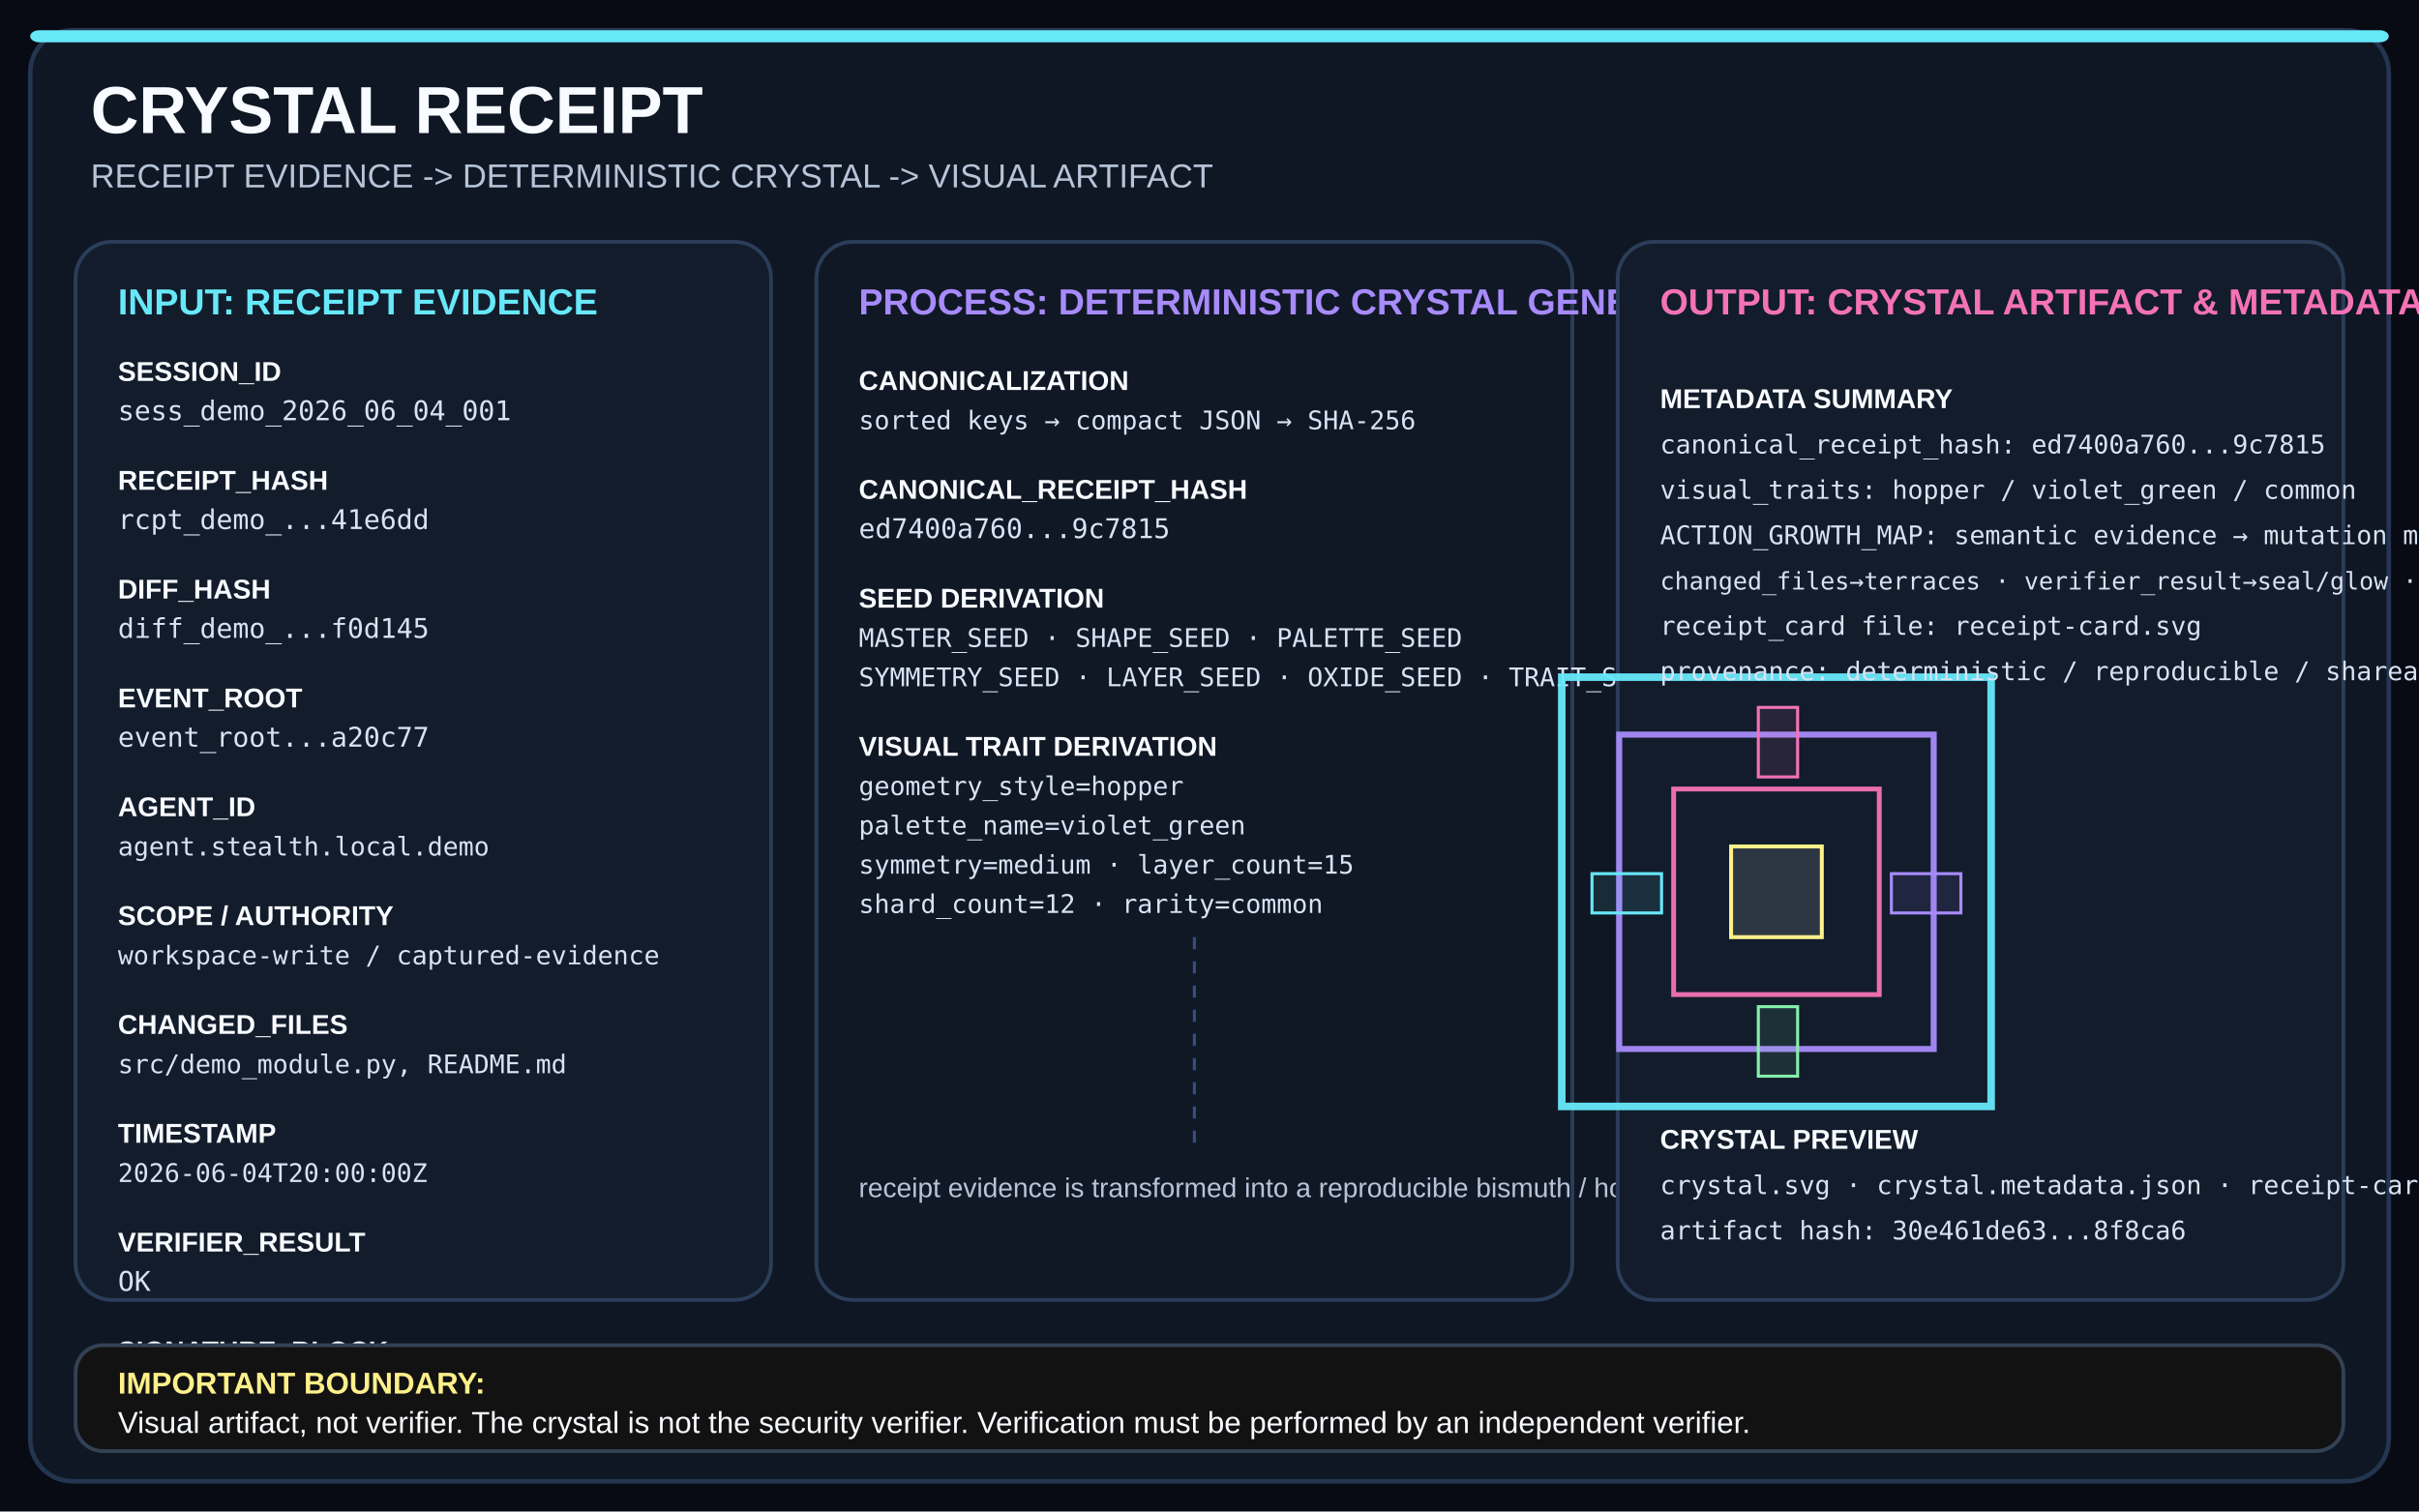
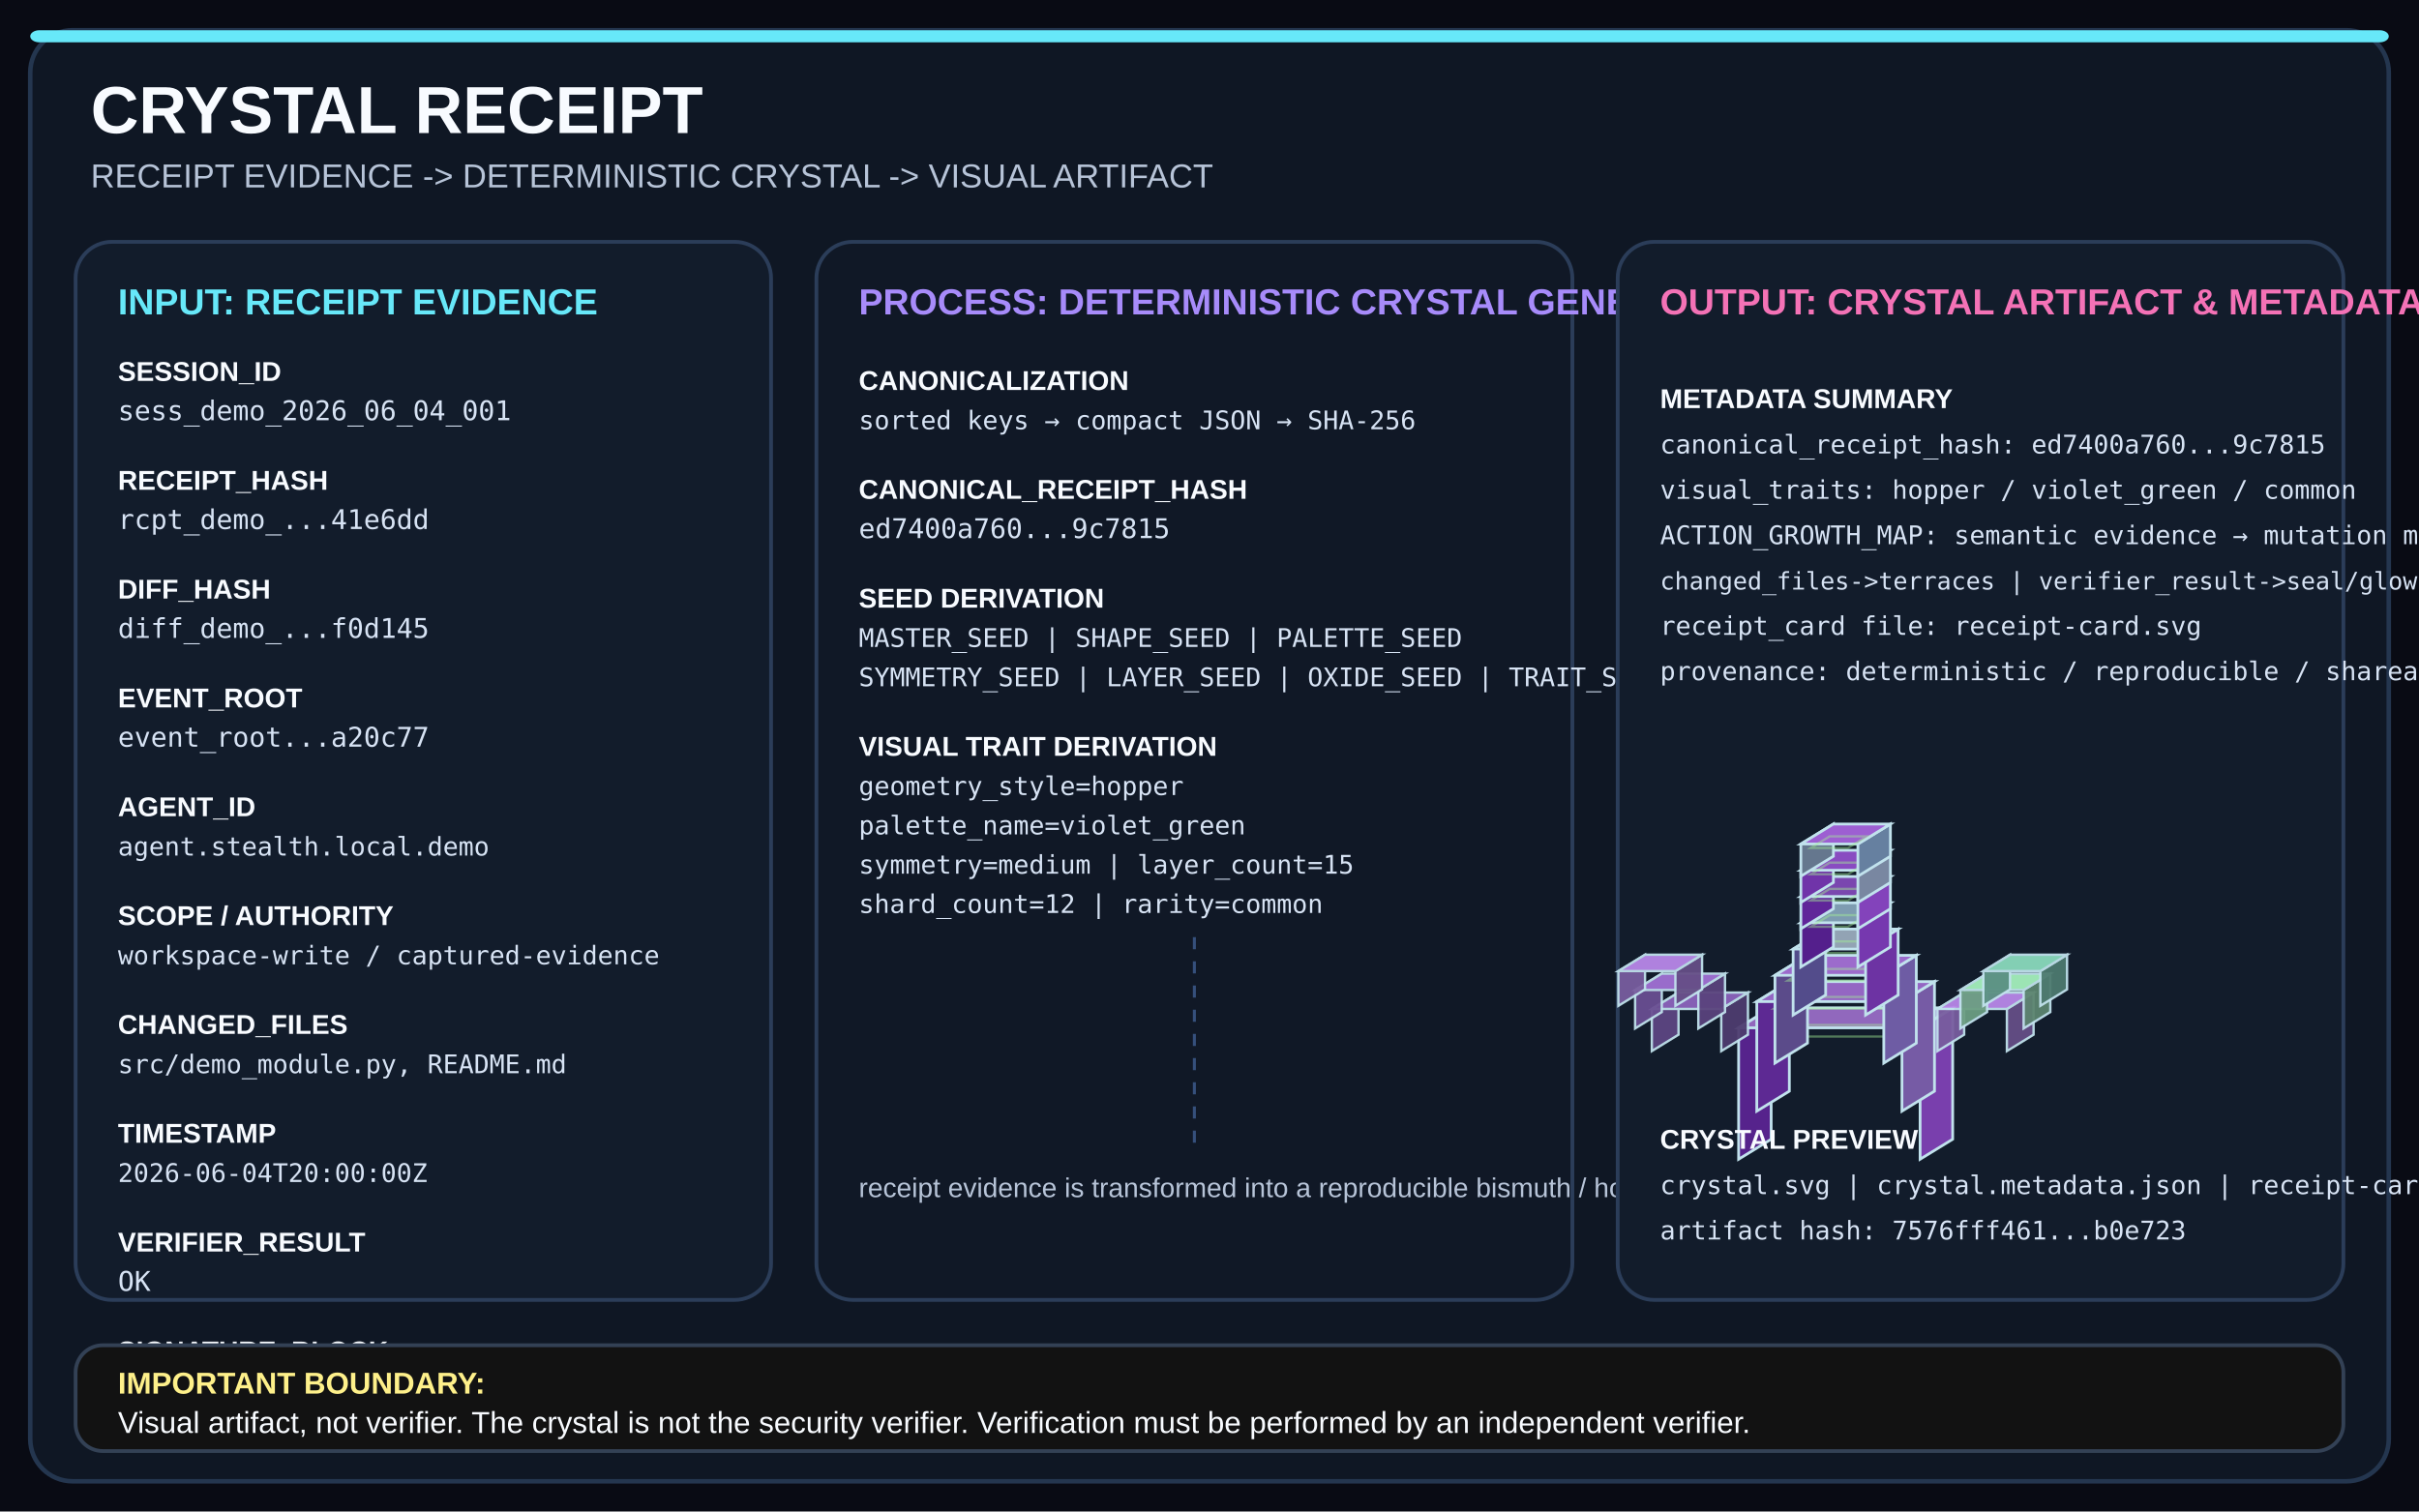
<svg xmlns="http://www.w3.org/2000/svg" width="1600" height="1000" viewBox="0 0 1600 1000">
  <rect width="100%" height="100%" fill="#090b14" />
  <rect x="20" y="20" width="1560" height="960" rx="28" ry="28" fill="#0f1724" stroke="#24364f" stroke-width="3" />
  <rect x="20" y="20" width="1560" height="8" fill="#67e8f9" rx="6" ry="6" />
  <text x="60" y="88" fill="#f8fbff" font-family="Segoe UI, Arial, sans-serif" font-size="44" font-weight="700">CRYSTAL RECEIPT</text>
  <text x="60" y="124" fill="#b7c4d8" font-family="Segoe UI, Arial, sans-serif" font-size="22">RECEIPT EVIDENCE -&gt; DETERMINISTIC CRYSTAL -&gt; VISUAL ARTIFACT</text>
-   <g transform="translate(800 250)">
-     <rect x="-78" y="-78" width="156" height="156" fill="none" stroke="#67e8f9" stroke-width="4" opacity="0.9" />
-     <rect x="-56" y="-56" width="112" height="112" fill="none" stroke="#a78bfa" stroke-width="3.2" opacity="0.95" />
-     <rect x="-34" y="-34" width="68" height="68" fill="none" stroke="#f472b6" stroke-width="2.6" opacity="0.95" />
-     <rect x="-16" y="-16" width="32" height="32" fill="#f8fafc" fill-opacity="0.15" stroke="#fef08a" stroke-width="2.2" />
-     <rect x="-70" y="-8" width="26" height="18" fill="#67e8f9" fill-opacity="0.10" stroke="#67e8f9" stroke-width="1.6" />
-     <rect x="44" y="-8" width="26" height="18" fill="#a78bfa" fill-opacity="0.10" stroke="#a78bfa" stroke-width="1.6" />
-     <rect x="-8" y="44" width="18" height="26" fill="#86efac" fill-opacity="0.10" stroke="#86efac" stroke-width="1.6" />
-     <rect x="-8" y="-70" width="18" height="26" fill="#f472b6" fill-opacity="0.10" stroke="#f472b6" stroke-width="1.6" />
+   <g class="hopper-crystal">
+     <g class="isometric-block tower-block" opacity="1.000">
+       <polygon points="766.33,300.00 778.40,292.58 778.40,341.34 766.33,348.76" fill="#56238c" stroke="#c1e2ed" stroke-width="1.82" />
+       <polygon points="833.67,300.00 845.75,292.58 845.75,341.34 833.67,348.76" fill="#793fad" stroke="#c1e2ed" stroke-width="1.82" />
+       <polygon points="766.33,300.00 833.67,300.00 845.75,292.58 778.40,292.58" fill="#9168bd" stroke="#c1e2ed" stroke-width="1.82" />
+     </g>
+     <polygon class="hopper-band" points="774.41,303.23 825.59,303.23 832.59,298.93 781.41,298.93" fill="none" stroke="#a3ee95" stroke-opacity="0.443" stroke-width="1.52" />
+     <g class="isometric-block tower-block" opacity="1.000">
+       <polygon points="773.07,290.25 785.14,282.84 785.14,323.51 773.07,330.92" fill="#5d2993" stroke="#c1e2ed" stroke-width="1.82" />
+       <polygon points="826.93,290.25 839.00,282.84 839.00,323.51 826.93,330.92" fill="#765ba5" stroke="#c1e2ed" stroke-width="1.82" />
+       <polygon points="773.07,290.25 826.93,290.25 839.00,282.84 785.14,282.84" fill="#9466c3" stroke="#c1e2ed" stroke-width="1.82" />
+     </g>
+     <polygon class="hopper-band" points="779.53,292.84 820.47,292.84 827.47,288.54 786.54,288.54" fill="none" stroke="#a3ee95" stroke-opacity="0.443" stroke-width="1.52" />
+     <g class="isometric-block tower-block" opacity="1.000">
+       <polygon points="779.81,280.51 791.89,273.09 791.89,305.67 779.81,313.09" fill="#5b4b8a" stroke="#c1e2ed" stroke-width="1.82" />
+       <polygon points="820.19,280.51 832.26,273.09 832.26,305.67 820.19,313.09" fill="#6e5ca4" stroke="#c1e2ed" stroke-width="1.82" />
+       <polygon points="779.81,280.51 820.19,280.51 832.26,273.09 791.89,273.09" fill="#9c6bcc" stroke="#c1e2ed" stroke-width="1.82" />
+     </g>
+     <polygon class="hopper-band" points="784.66,282.44 815.34,282.44 822.35,278.14 791.66,278.14" fill="none" stroke="#a3ee95" stroke-opacity="0.443" stroke-width="1.52" />
+     <g class="isometric-block tower-block" opacity="1.000">
+       <polygon points="786.55,270.76 798.63,263.34 798.63,287.83 786.55,295.25" fill="#534c8b" stroke="#c1e2ed" stroke-width="1.82" />
+       <polygon points="813.45,270.76 825.52,263.34 825.52,287.83 813.45,295.25" fill="#6d33a3" stroke="#c1e2ed" stroke-width="1.82" />
+       <polygon points="786.55,270.76 813.45,270.76 825.52,263.34 798.63,263.34" fill="#92a3b4" stroke="#c1e2ed" stroke-width="1.82" />
+     </g>
+     <polygon class="hopper-band" points="790.23,272.23 809.77,272.23 816.77,267.93 797.24,267.93" fill="none" stroke="#a3ee95" stroke-opacity="0.443" stroke-width="1.52" />
+     <g class="isometric-block tower-block" opacity="1.000">
+       <polygon points="789.42,261.01 801.49,253.60 801.49,269.99 789.42,277.41" fill="#541f8c" stroke="#c1e2ed" stroke-width="1.82" />
+       <polygon points="810.58,261.01 822.65,253.60 822.65,269.99 810.58,277.41" fill="#7638af" stroke="#c1e2ed" stroke-width="1.82" />
+       <polygon points="789.42,261.01 810.58,261.01 822.65,253.60 801.49,253.60" fill="#7e9cb1" stroke="#c1e2ed" stroke-width="1.82" />
+     </g>
+     <polygon class="hopper-band" points="793.10,262.49 806.90,262.49 813.90,258.18 800.10,258.18" fill="none" stroke="#a3ee95" stroke-opacity="0.443" stroke-width="1.52" />
+     <g class="isometric-block tower-block" opacity="1.000">
+       <polygon points="789.42,251.27 801.49,243.85 801.49,255.81 789.42,263.23" fill="#60269a" stroke="#c1e2ed" stroke-width="1.82" />
+       <polygon points="810.58,251.27 822.65,243.85 822.65,255.81 810.58,263.23" fill="#8343bb" stroke="#c1e2ed" stroke-width="1.82" />
+       <polygon points="789.42,251.27 810.58,251.27 822.65,243.85 801.49,243.85" fill="#7a47af" stroke="#c1e2ed" stroke-width="1.82" />
+     </g>
+     <polygon class="hopper-band" points="793.10,252.74 806.90,252.74 813.90,248.44 800.10,248.44" fill="none" stroke="#a3ee95" stroke-opacity="0.443" stroke-width="1.52" />
+     <g class="isometric-block tower-block" opacity="1.000">
+       <polygon points="789.42,241.52 801.49,234.10 801.49,246.06 789.42,253.48" fill="#7034a9" stroke="#c1e2ed" stroke-width="1.82" />
+       <polygon points="810.58,241.52 822.65,234.10 822.65,246.06 810.58,253.48" fill="#7987a1" stroke="#c1e2ed" stroke-width="1.82" />
+       <polygon points="789.42,241.52 810.58,241.52 822.65,234.10 801.49,234.10" fill="#894cc1" stroke="#c1e2ed" stroke-width="1.82" />
+     </g>
+     <polygon class="hopper-band" points="793.10,242.99 806.90,242.99 813.90,238.69 800.10,238.69" fill="none" stroke="#a3ee95" stroke-opacity="0.443" stroke-width="1.52" />
+     <g class="isometric-block tower-block" opacity="1.000">
+       <polygon points="789.42,231.77 801.49,224.36 801.49,236.32 789.42,243.73" fill="#65778e" stroke="#c1e2ed" stroke-width="1.82" />
+       <polygon points="810.58,231.77 822.65,224.36 822.65,236.32 810.58,243.73" fill="#6680a0" stroke="#c1e2ed" stroke-width="1.82" />
+       <polygon points="789.42,231.77 810.58,231.77 822.65,224.36 801.49,224.36" fill="#9d5fd2" stroke="#c1e2ed" stroke-width="1.82" />
+     </g>
+     <polygon class="hopper-band" points="793.10,233.25 806.90,233.25 813.90,228.94 800.10,228.94" fill="none" stroke="#a3ee95" stroke-opacity="0.443" stroke-width="1.52" />
+     <g class="isometric-block side-block" opacity="0.940">
+       <polygon points="734.13,292.98 744.03,286.90 744.03,302.54 734.13,308.62" fill="#5c4582" stroke="#c1e2ed" stroke-width="1.57" />
+       <polygon points="759.89,292.98 769.79,286.90 769.79,302.54 759.89,308.62" fill="#4e3b6f" stroke="#c1e2ed" stroke-width="1.57" />
+       <polygon points="734.13,292.98 759.89,292.98 769.79,286.90 744.03,286.90" fill="#8c63bc" stroke="#c1e2ed" stroke-width="1.57" />
+     </g>
+     <g class="isometric-block side-block" opacity="0.940">
+       <polygon points="727.92,285.96 737.82,279.88 737.82,294.14 727.92,300.22" fill="#694e92" stroke="#c1e2ed" stroke-width="1.57" />
+       <polygon points="751.38,285.96 761.28,279.88 761.28,294.14 751.38,300.22" fill="#59427c" stroke="#c1e2ed" stroke-width="1.57" />
+       <polygon points="727.92,285.96 751.38,285.96 761.28,279.88 737.82,279.88" fill="#a271d5" stroke="#c1e2ed" stroke-width="1.57" />
+     </g>
+     <g class="isometric-block side-block" opacity="0.940">
+       <polygon points="721.71,278.95 731.61,272.87 731.61,285.75 721.71,291.83" fill="#785c9e" stroke="#c1e2ed" stroke-width="1.57" />
+       <polygon points="742.87,278.95 752.77,272.87 752.77,285.75 742.87,291.83" fill="#654e86" stroke="#c1e2ed" stroke-width="1.57" />
+       <polygon points="721.71,278.95 742.87,278.95 752.77,272.87 731.61,272.87" fill="#b987e9" stroke="#c1e2ed" stroke-width="1.57" />
+     </g>
+     <g class="isometric-block side-block" opacity="0.940">
+       <polygon points="840.11,292.98 850.01,286.90 850.01,302.54 840.11,308.62" fill="#785c9e" stroke="#c1e2ed" stroke-width="1.57" />
+       <polygon points="865.87,292.98 875.77,286.90 875.77,302.54 865.87,308.62" fill="#654e86" stroke="#c1e2ed" stroke-width="1.57" />
+       <polygon points="840.11,292.98 865.87,292.98 875.77,286.90 850.01,286.90" fill="#b987e9" stroke="#c1e2ed" stroke-width="1.57" />
+     </g>
+     <g class="isometric-block side-block" opacity="0.940">
+       <polygon points="848.62,285.96 858.52,279.88 858.52,294.14 848.62,300.22" fill="#6b9d82" stroke="#c1e2ed" stroke-width="1.57" />
+       <polygon points="872.08,285.96 881.98,279.88 881.98,294.14 872.08,300.22" fill="#5b846f" stroke="#c1e2ed" stroke-width="1.57" />
+       <polygon points="848.62,285.96 872.08,285.96 881.98,279.88 858.52,279.88" fill="#a5f0bc" stroke="#c1e2ed" stroke-width="1.57" />
+     </g>
+     <g class="isometric-block side-block" opacity="0.940">
+       <polygon points="857.13,278.95 867.03,272.87 867.03,285.75 857.13,291.83" fill="#5a8f82" stroke="#c1e2ed" stroke-width="1.57" />
+       <polygon points="878.29,278.95 888.19,272.87 888.19,285.75 878.29,291.83" fill="#4d796f" stroke="#c1e2ed" stroke-width="1.57" />
+       <polygon points="857.13,278.95 878.29,278.95 888.19,272.87 867.03,272.87" fill="#8adabc" stroke="#c1e2ed" stroke-width="1.57" />
+     </g>
  </g>
  <rect x="50" y="160" width="460" height="700" rx="24" ry="24" fill="#121c2b" stroke="#2b3d59" stroke-width="2.5" />
  <text x="78" y="208" fill="#67e8f9" font-family="Segoe UI, Arial, sans-serif" font-size="24" font-weight="700">INPUT: RECEIPT EVIDENCE</text>
  <text x="78" y="252" fill="#f8fbff" font-family="Segoe UI, Arial, sans-serif" font-size="18" font-weight="700">SESSION_ID</text>
  <text x="78" y="278" fill="#d7e3f4" font-family="Consolas, monospace" font-size="18">sess_demo_2026_06_04_001</text>
  <text x="78" y="324" fill="#f8fbff" font-family="Segoe UI, Arial, sans-serif" font-size="18" font-weight="700">RECEIPT_HASH</text>
  <text x="78" y="350" fill="#d7e3f4" font-family="Consolas, monospace" font-size="18">rcpt_demo_...41e6dd</text>
  <text x="78" y="396" fill="#f8fbff" font-family="Segoe UI, Arial, sans-serif" font-size="18" font-weight="700">DIFF_HASH</text>
  <text x="78" y="422" fill="#d7e3f4" font-family="Consolas, monospace" font-size="18">diff_demo_...f0d145</text>
  <text x="78" y="468" fill="#f8fbff" font-family="Segoe UI, Arial, sans-serif" font-size="18" font-weight="700">EVENT_ROOT</text>
  <text x="78" y="494" fill="#d7e3f4" font-family="Consolas, monospace" font-size="18">event_root...a20c77</text>
  <text x="78" y="540" fill="#f8fbff" font-family="Segoe UI, Arial, sans-serif" font-size="18" font-weight="700">AGENT_ID</text>
  <text x="78" y="566" fill="#d7e3f4" font-family="Consolas, monospace" font-size="17">agent.stealth.local.demo</text>
  <text x="78" y="612" fill="#f8fbff" font-family="Segoe UI, Arial, sans-serif" font-size="18" font-weight="700">SCOPE / AUTHORITY</text>
  <text x="78" y="638" fill="#d7e3f4" font-family="Consolas, monospace" font-size="17">workspace-write / captured-evidence</text>
  <text x="78" y="684" fill="#f8fbff" font-family="Segoe UI, Arial, sans-serif" font-size="18" font-weight="700">CHANGED_FILES</text>
  <text x="78" y="710" fill="#d7e3f4" font-family="Consolas, monospace" font-size="17">src/demo_module.py, README.md</text>
  <text x="78" y="756" fill="#f8fbff" font-family="Segoe UI, Arial, sans-serif" font-size="18" font-weight="700">TIMESTAMP</text>
  <text x="78" y="782" fill="#d7e3f4" font-family="Consolas, monospace" font-size="17">2026-06-04T20:00:00Z</text>
  <text x="78" y="828" fill="#f8fbff" font-family="Segoe UI, Arial, sans-serif" font-size="18" font-weight="700">VERIFIER_RESULT</text>
  <text x="78" y="854" fill="#d7e3f4" font-family="Consolas, monospace" font-size="18">OK</text>
  <text x="78" y="900" fill="#f8fbff" font-family="Segoe UI, Arial, sans-serif" font-size="18" font-weight="700">SIGNATURE_BLOCK</text>
  <text x="78" y="926" fill="#d7e3f4" font-family="Consolas, monospace" font-size="17">demo-hmac</text>
  <rect x="540" y="160" width="500" height="700" rx="24" ry="24" fill="#101826" stroke="#2b3d59" stroke-width="2.5" />
  <text x="568" y="208" fill="#a78bfa" font-family="Segoe UI, Arial, sans-serif" font-size="24" font-weight="700">PROCESS: DETERMINISTIC CRYSTAL GENERATION</text>
  <text x="568" y="258" fill="#f8fbff" font-family="Segoe UI, Arial, sans-serif" font-size="18" font-weight="700">CANONICALIZATION</text>
  <text x="568" y="284" fill="#d7e3f4" font-family="Consolas, monospace" font-size="17">sorted keys → compact JSON → SHA-256</text>
  <text x="568" y="330" fill="#f8fbff" font-family="Segoe UI, Arial, sans-serif" font-size="18" font-weight="700">CANONICAL_RECEIPT_HASH</text>
  <text x="568" y="356" fill="#d7e3f4" font-family="Consolas, monospace" font-size="18">ed7400a760...9c7815</text>
  <text x="568" y="402" fill="#f8fbff" font-family="Segoe UI, Arial, sans-serif" font-size="18" font-weight="700">SEED DERIVATION</text>
-   <text x="568" y="428" fill="#d7e3f4" font-family="Consolas, monospace" font-size="17">MASTER_SEED · SHAPE_SEED · PALETTE_SEED</text>
-   <text x="568" y="454" fill="#d7e3f4" font-family="Consolas, monospace" font-size="17">SYMMETRY_SEED · LAYER_SEED · OXIDE_SEED · TRAIT_SEED</text>
+   <text x="568" y="428" fill="#d7e3f4" font-family="Consolas, monospace" font-size="17">MASTER_SEED | SHAPE_SEED | PALETTE_SEED</text>
+   <text x="568" y="454" fill="#d7e3f4" font-family="Consolas, monospace" font-size="17">SYMMETRY_SEED | LAYER_SEED | OXIDE_SEED | TRAIT_SEED</text>
  <text x="568" y="500" fill="#f8fbff" font-family="Segoe UI, Arial, sans-serif" font-size="18" font-weight="700">VISUAL TRAIT DERIVATION</text>
  <text x="568" y="526" fill="#d7e3f4" font-family="Consolas, monospace" font-size="17">geometry_style=hopper</text>
  <text x="568" y="552" fill="#d7e3f4" font-family="Consolas, monospace" font-size="17">palette_name=violet_green</text>
-   <text x="568" y="578" fill="#d7e3f4" font-family="Consolas, monospace" font-size="17">symmetry=medium · layer_count=15</text>
-   <text x="568" y="604" fill="#d7e3f4" font-family="Consolas, monospace" font-size="17">shard_count=12 · rarity=common</text>
+   <text x="568" y="578" fill="#d7e3f4" font-family="Consolas, monospace" font-size="17">symmetry=medium | layer_count=15</text>
+   <text x="568" y="604" fill="#d7e3f4" font-family="Consolas, monospace" font-size="17">shard_count=12 | rarity=common</text>
  <line x1="790" y1="620" x2="790" y2="760" stroke="#35507c" stroke-width="2" stroke-dasharray="8 8" />
  <text x="568" y="792" fill="#b7c4d8" font-family="Segoe UI, Arial, sans-serif" font-size="18">receipt evidence is transformed into a reproducible bismuth / hopper crystal grammar</text>
  <rect x="1070" y="160" width="480" height="700" rx="24" ry="24" fill="#121c2b" stroke="#2b3d59" stroke-width="2.5" />
  <text x="1098" y="208" fill="#f472b6" font-family="Segoe UI, Arial, sans-serif" font-size="24" font-weight="700">OUTPUT: CRYSTAL ARTIFACT &amp; METADATA</text>
-   <g transform="translate(1175 590)">
-     <rect x="-142" y="-142" width="284" height="284" fill="none" stroke="#67e8f9" stroke-width="5" opacity="0.95" />
-     <rect x="-104" y="-104" width="208" height="208" fill="none" stroke="#a78bfa" stroke-width="4" opacity="0.95" />
-     <rect x="-68" y="-68" width="136" height="136" fill="none" stroke="#f472b6" stroke-width="3.2" opacity="0.95" />
-     <rect x="-30" y="-30" width="60" height="60" fill="#f8fafc" fill-opacity="0.12" stroke="#fef08a" stroke-width="2.6" />
-     <rect x="-122" y="-12" width="46" height="26" fill="#67e8f9" fill-opacity="0.10" stroke="#67e8f9" stroke-width="2" />
-     <rect x="76" y="-12" width="46" height="26" fill="#a78bfa" fill-opacity="0.10" stroke="#a78bfa" stroke-width="2" />
-     <rect x="-12" y="76" width="26" height="46" fill="#86efac" fill-opacity="0.10" stroke="#86efac" stroke-width="2" />
-     <rect x="-12" y="-122" width="26" height="46" fill="#f472b6" fill-opacity="0.10" stroke="#f472b6" stroke-width="2" />
+   <g id="bismuth-crystal" class="hopper-crystal">
+     <g class="isometric-block tower-block" opacity="1.000">
+       <polygon points="1149.98,680.00 1171.50,666.78 1171.50,753.70 1149.98,766.92" fill="#56238c" stroke="#c1e2ed" stroke-width="1.82" />
+       <polygon points="1270.02,680.00 1291.55,666.78 1291.55,753.70 1270.02,766.92" fill="#793fad" stroke="#c1e2ed" stroke-width="1.82" />
+       <polygon points="1149.98,680.00 1270.02,680.00 1291.55,666.78 1171.50,666.78" fill="#9168bd" stroke="#c1e2ed" stroke-width="1.82" />
+     </g>
+     <polygon class="hopper-band" points="1164.38,685.76 1255.62,685.76 1268.10,678.09 1176.86,678.09" fill="none" stroke="#a3ee95" stroke-opacity="0.443" stroke-width="1.52" />
+     <g class="isometric-block tower-block" opacity="1.000">
+       <polygon points="1161.99,662.63 1183.52,649.40 1183.52,721.90 1161.99,735.12" fill="#5d2993" stroke="#c1e2ed" stroke-width="1.82" />
+       <polygon points="1258.01,662.63 1279.53,649.40 1279.53,721.90 1258.01,735.12" fill="#765ba5" stroke="#c1e2ed" stroke-width="1.82" />
+       <polygon points="1161.99,662.63 1258.01,662.63 1279.53,649.40 1183.52,649.40" fill="#9466c3" stroke="#c1e2ed" stroke-width="1.82" />
+     </g>
+     <polygon class="hopper-band" points="1173.52,667.23 1246.48,667.23 1258.97,659.57 1186.00,659.57" fill="none" stroke="#a3ee95" stroke-opacity="0.443" stroke-width="1.52" />
+     <g class="isometric-block tower-block" opacity="1.000">
+       <polygon points="1174.01,645.25 1195.54,632.03 1195.54,690.11 1174.01,703.33" fill="#5b4b8a" stroke="#c1e2ed" stroke-width="1.82" />
+       <polygon points="1245.99,645.25 1267.51,632.03 1267.51,690.11 1245.99,703.33" fill="#6e5ca4" stroke="#c1e2ed" stroke-width="1.82" />
+       <polygon points="1174.01,645.25 1245.99,645.25 1267.51,632.03 1195.54,632.03" fill="#9c6bcc" stroke="#c1e2ed" stroke-width="1.82" />
+     </g>
+     <polygon class="hopper-band" points="1182.65,648.71 1237.35,648.71 1249.83,641.04 1195.13,641.04" fill="none" stroke="#a3ee95" stroke-opacity="0.443" stroke-width="1.52" />
+     <g class="isometric-block tower-block" opacity="1.000">
+       <polygon points="1186.03,627.88 1207.55,614.66 1207.55,658.31 1186.03,671.53" fill="#534c8b" stroke="#c1e2ed" stroke-width="1.82" />
+       <polygon points="1233.97,627.88 1255.49,614.66 1255.49,658.31 1233.97,671.53" fill="#6d33a3" stroke="#c1e2ed" stroke-width="1.82" />
+       <polygon points="1186.03,627.88 1233.97,627.88 1255.49,614.66 1207.55,614.66" fill="#92a3b4" stroke="#c1e2ed" stroke-width="1.82" />
+     </g>
+     <polygon class="hopper-band" points="1192.59,630.50 1227.41,630.50 1239.89,622.83 1205.07,622.83" fill="none" stroke="#a3ee95" stroke-opacity="0.443" stroke-width="1.52" />
+     <g class="isometric-block tower-block" opacity="1.000">
+       <polygon points="1191.14,610.50 1212.66,597.28 1212.66,626.51 1191.14,639.73" fill="#541f8c" stroke="#c1e2ed" stroke-width="1.82" />
+       <polygon points="1228.86,610.50 1250.38,597.28 1250.38,626.51 1228.86,639.73" fill="#7638af" stroke="#c1e2ed" stroke-width="1.82" />
+       <polygon points="1191.14,610.50 1228.86,610.50 1250.38,597.28 1212.66,597.28" fill="#7e9cb1" stroke="#c1e2ed" stroke-width="1.82" />
+     </g>
+     <polygon class="hopper-band" points="1197.70,613.13 1222.30,613.13 1234.78,605.46 1210.18,605.46" fill="none" stroke="#a3ee95" stroke-opacity="0.443" stroke-width="1.52" />
+     <g class="isometric-block tower-block" opacity="1.000">
+       <polygon points="1191.14,593.13 1212.66,579.91 1212.66,601.23 1191.14,614.45" fill="#60269a" stroke="#c1e2ed" stroke-width="1.82" />
+       <polygon points="1228.86,593.13 1250.38,579.91 1250.38,601.23 1228.86,614.45" fill="#8343bb" stroke="#c1e2ed" stroke-width="1.82" />
+       <polygon points="1191.14,593.13 1228.86,593.13 1250.38,579.91 1212.66,579.91" fill="#7a47af" stroke="#c1e2ed" stroke-width="1.82" />
+     </g>
+     <polygon class="hopper-band" points="1197.70,595.75 1222.30,595.75 1234.78,588.08 1210.18,588.08" fill="none" stroke="#a3ee95" stroke-opacity="0.443" stroke-width="1.52" />
+     <g class="isometric-block tower-block" opacity="1.000">
+       <polygon points="1191.14,575.75 1212.66,562.53 1212.66,583.85 1191.14,597.07" fill="#7034a9" stroke="#c1e2ed" stroke-width="1.82" />
+       <polygon points="1228.86,575.75 1250.38,562.53 1250.38,583.85 1228.86,597.07" fill="#7987a1" stroke="#c1e2ed" stroke-width="1.82" />
+       <polygon points="1191.14,575.75 1228.86,575.75 1250.38,562.53 1212.66,562.53" fill="#894cc1" stroke="#c1e2ed" stroke-width="1.82" />
+     </g>
+     <polygon class="hopper-band" points="1197.70,578.38 1222.30,578.38 1234.78,570.71 1210.18,570.71" fill="none" stroke="#a3ee95" stroke-opacity="0.443" stroke-width="1.52" />
+     <g class="isometric-block tower-block" opacity="1.000">
+       <polygon points="1191.14,558.38 1212.66,545.16 1212.66,566.48 1191.14,579.70" fill="#65778e" stroke="#c1e2ed" stroke-width="1.82" />
+       <polygon points="1228.86,558.38 1250.38,545.16 1250.38,566.48 1228.86,579.70" fill="#6680a0" stroke="#c1e2ed" stroke-width="1.82" />
+       <polygon points="1191.14,558.38 1228.86,558.38 1250.38,545.16 1212.66,545.16" fill="#9d5fd2" stroke="#c1e2ed" stroke-width="1.82" />
+     </g>
+     <polygon class="hopper-band" points="1197.70,561.00 1222.30,561.00 1234.78,553.33 1210.18,553.33" fill="none" stroke="#a3ee95" stroke-opacity="0.443" stroke-width="1.52" />
+     <g class="isometric-block side-block" opacity="0.940">
+       <polygon points="1092.58,667.49 1110.22,656.65 1110.22,684.53 1092.58,695.37" fill="#5c4582" stroke="#c1e2ed" stroke-width="1.57" />
+       <polygon points="1138.50,667.49 1156.14,656.65 1156.14,684.53 1138.50,695.37" fill="#4e3b6f" stroke="#c1e2ed" stroke-width="1.57" />
+       <polygon points="1092.58,667.49 1138.50,667.49 1156.14,656.65 1110.22,656.65" fill="#8c63bc" stroke="#c1e2ed" stroke-width="1.57" />
+     </g>
+     <g class="isometric-block side-block" opacity="0.940">
+       <polygon points="1081.51,654.98 1099.15,644.14 1099.15,669.56 1081.51,680.40" fill="#694e92" stroke="#c1e2ed" stroke-width="1.57" />
+       <polygon points="1123.33,654.98 1140.97,644.14 1140.97,669.56 1123.33,680.40" fill="#59427c" stroke="#c1e2ed" stroke-width="1.57" />
+       <polygon points="1081.51,654.98 1123.33,654.98 1140.97,644.14 1099.15,644.14" fill="#a271d5" stroke="#c1e2ed" stroke-width="1.57" />
+     </g>
+     <g class="isometric-block side-block" opacity="0.940">
+       <polygon points="1070.44,642.47 1088.08,631.63 1088.08,654.59 1070.44,665.43" fill="#785c9e" stroke="#c1e2ed" stroke-width="1.57" />
+       <polygon points="1108.16,642.47 1125.80,631.63 1125.80,654.59 1108.16,665.43" fill="#654e86" stroke="#c1e2ed" stroke-width="1.57" />
+       <polygon points="1070.44,642.47 1108.16,642.47 1125.80,631.63 1088.08,631.63" fill="#b987e9" stroke="#c1e2ed" stroke-width="1.57" />
+     </g>
+     <g class="isometric-block side-block" opacity="0.940">
+       <polygon points="1281.50,667.49 1299.15,656.65 1299.15,684.53 1281.50,695.37" fill="#785c9e" stroke="#c1e2ed" stroke-width="1.57" />
+       <polygon points="1327.42,667.49 1345.07,656.65 1345.07,684.53 1327.42,695.37" fill="#654e86" stroke="#c1e2ed" stroke-width="1.57" />
+       <polygon points="1281.50,667.49 1327.42,667.49 1345.07,656.65 1299.15,656.65" fill="#b987e9" stroke="#c1e2ed" stroke-width="1.57" />
+     </g>
+     <g class="isometric-block side-block" opacity="0.940">
+       <polygon points="1296.67,654.98 1314.32,644.14 1314.32,669.56 1296.67,680.40" fill="#6b9d82" stroke="#c1e2ed" stroke-width="1.57" />
+       <polygon points="1338.49,654.98 1356.14,644.14 1356.14,669.56 1338.49,680.40" fill="#5b846f" stroke="#c1e2ed" stroke-width="1.57" />
+       <polygon points="1296.67,654.98 1338.49,654.98 1356.14,644.14 1314.32,644.14" fill="#a5f0bc" stroke="#c1e2ed" stroke-width="1.57" />
+     </g>
+     <g class="isometric-block side-block" opacity="0.940">
+       <polygon points="1311.84,642.47 1329.49,631.63 1329.49,654.59 1311.84,665.43" fill="#5a8f82" stroke="#c1e2ed" stroke-width="1.57" />
+       <polygon points="1349.56,642.47 1367.21,631.63 1367.21,654.59 1349.56,665.43" fill="#4d796f" stroke="#c1e2ed" stroke-width="1.57" />
+       <polygon points="1311.84,642.47 1349.56,642.47 1367.21,631.63 1329.49,631.63" fill="#8adabc" stroke="#c1e2ed" stroke-width="1.57" />
+     </g>
  </g>
  <text x="1098" y="270" fill="#f8fbff" font-family="Segoe UI, Arial, sans-serif" font-size="18" font-weight="700">METADATA SUMMARY</text>
  <text x="1098" y="300" fill="#d7e3f4" font-family="Consolas, monospace" font-size="17">canonical_receipt_hash: ed7400a760...9c7815</text>
  <text x="1098" y="330" fill="#d7e3f4" font-family="Consolas, monospace" font-size="17">visual_traits: hopper / violet_green / common</text>
  <text x="1098" y="360" fill="#d7e3f4" font-family="Consolas, monospace" font-size="17">ACTION_GROWTH_MAP: semantic evidence → mutation map</text>
-   <text x="1098" y="390" fill="#d7e3f4" font-family="Consolas, monospace" font-size="16">changed_files→terraces · verifier_result→seal/glow · scope/authority→boundary · diff/eventRoot→growth pattern</text>
+   <text x="1098" y="390" fill="#d7e3f4" font-family="Consolas, monospace" font-size="16">changed_files-&gt;terraces | verifier_result-&gt;seal/glow | scope/authority-&gt;boundary | diff/eventRoot-&gt;growth pattern</text>
  <text x="1098" y="420" fill="#d7e3f4" font-family="Consolas, monospace" font-size="17">receipt_card file: receipt-card.svg</text>
  <text x="1098" y="450" fill="#d7e3f4" font-family="Consolas, monospace" font-size="17">provenance: deterministic / reproducible / shareable</text>
  <text x="1098" y="760" fill="#f8fbff" font-family="Segoe UI, Arial, sans-serif" font-size="18" font-weight="700">CRYSTAL PREVIEW</text>
-   <text x="1098" y="790" fill="#d7e3f4" font-family="Consolas, monospace" font-size="17">crystal.svg · crystal.metadata.json · receipt-card.svg</text>
-   <text x="1098" y="820" fill="#d7e3f4" font-family="Consolas, monospace" font-size="17">artifact hash: 30e461de63...8f8ca6</text>
+   <text x="1098" y="790" fill="#d7e3f4" font-family="Consolas, monospace" font-size="17">crystal.svg | crystal.metadata.json | receipt-card.svg</text>
+   <text x="1098" y="820" fill="#d7e3f4" font-family="Consolas, monospace" font-size="17">artifact hash: 7576fff461...b0e723</text>
  <rect x="50" y="890" width="1500" height="70" rx="18" ry="18" fill="#121212" stroke="#334155" stroke-width="2.5" />
  <text x="78" y="922" fill="#fef08a" font-family="Segoe UI, Arial, sans-serif" font-size="20" font-weight="700">IMPORTANT BOUNDARY:</text>
  <text x="78" y="948" fill="#f8fbff" font-family="Segoe UI, Arial, sans-serif" font-size="20">Visual artifact, not verifier. The crystal is not the security verifier. Verification must be performed by an independent verifier.</text>
</svg>
